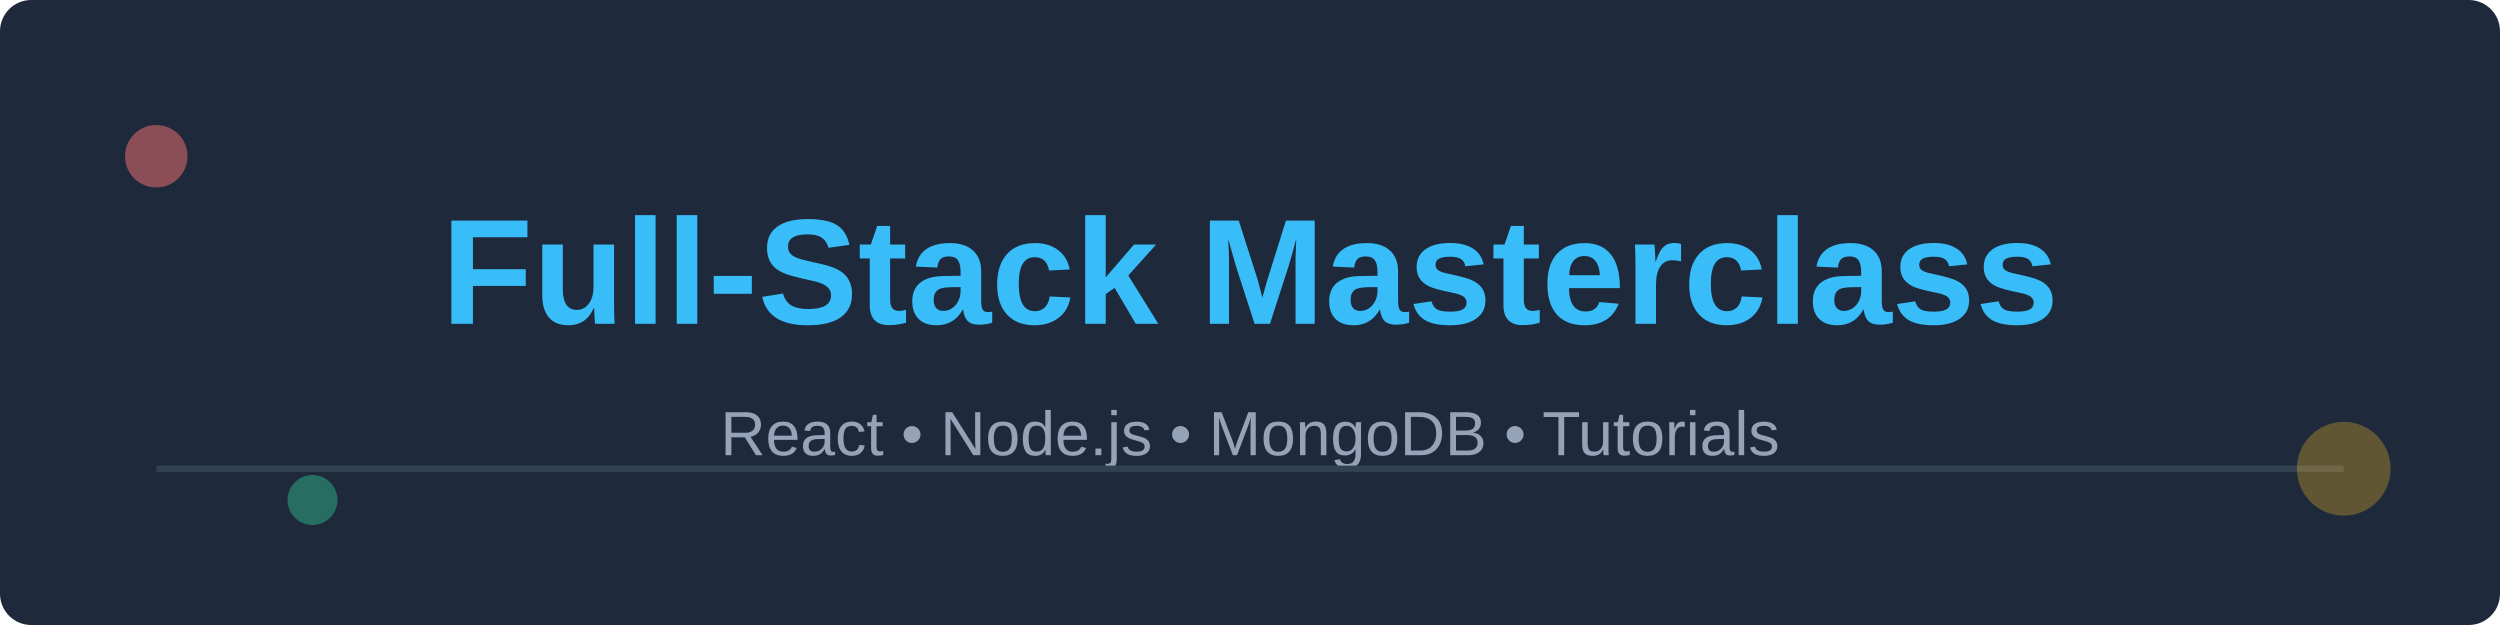
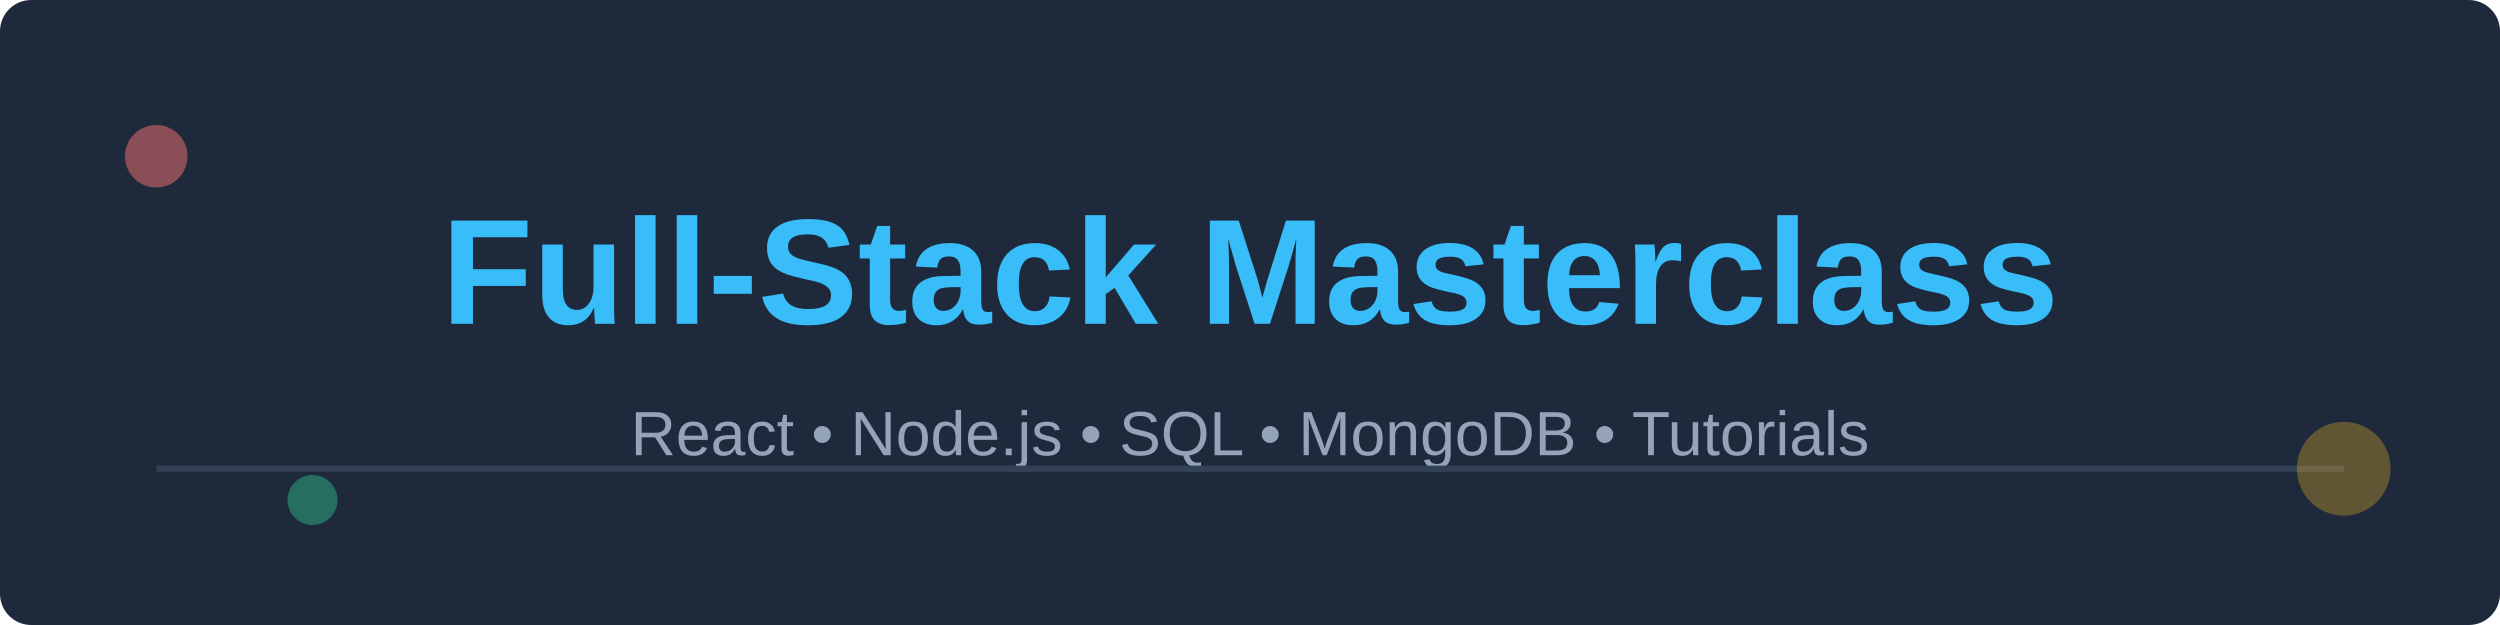
<svg xmlns="http://www.w3.org/2000/svg" width="800" height="200" viewBox="0 0 800 200" fill="none">
  <rect width="800" height="200" rx="10" fill="#1e293b" />
  <text x="50%" y="45%" dominant-baseline="middle" text-anchor="middle" fill="#38bdf8" font-family="Arial, sans-serif" font-size="48" font-weight="bold">Full-Stack Masterclass</text>
-   <text x="50%" y="70%" dominant-baseline="middle" text-anchor="middle" fill="#94a3b8" font-family="Arial, sans-serif" font-size="20">React • Node.js • MongoDB • Tutorials</text>
+   <text x="50%" y="70%" dominant-baseline="middle" text-anchor="middle" fill="#94a3b8" font-family="Arial, sans-serif" font-size="20">React • Node.js • SQL • MongoDB • Tutorials</text>
  <path d="M50 150H750" stroke="#334155" stroke-width="2" />
  <circle cx="50" cy="50" r="10" fill="#f87171" opacity="0.5" />
  <circle cx="750" cy="150" r="15" fill="#fbbf24" opacity="0.3" />
  <circle cx="100" cy="160" r="8" fill="#34d399" opacity="0.4" />
</svg>
